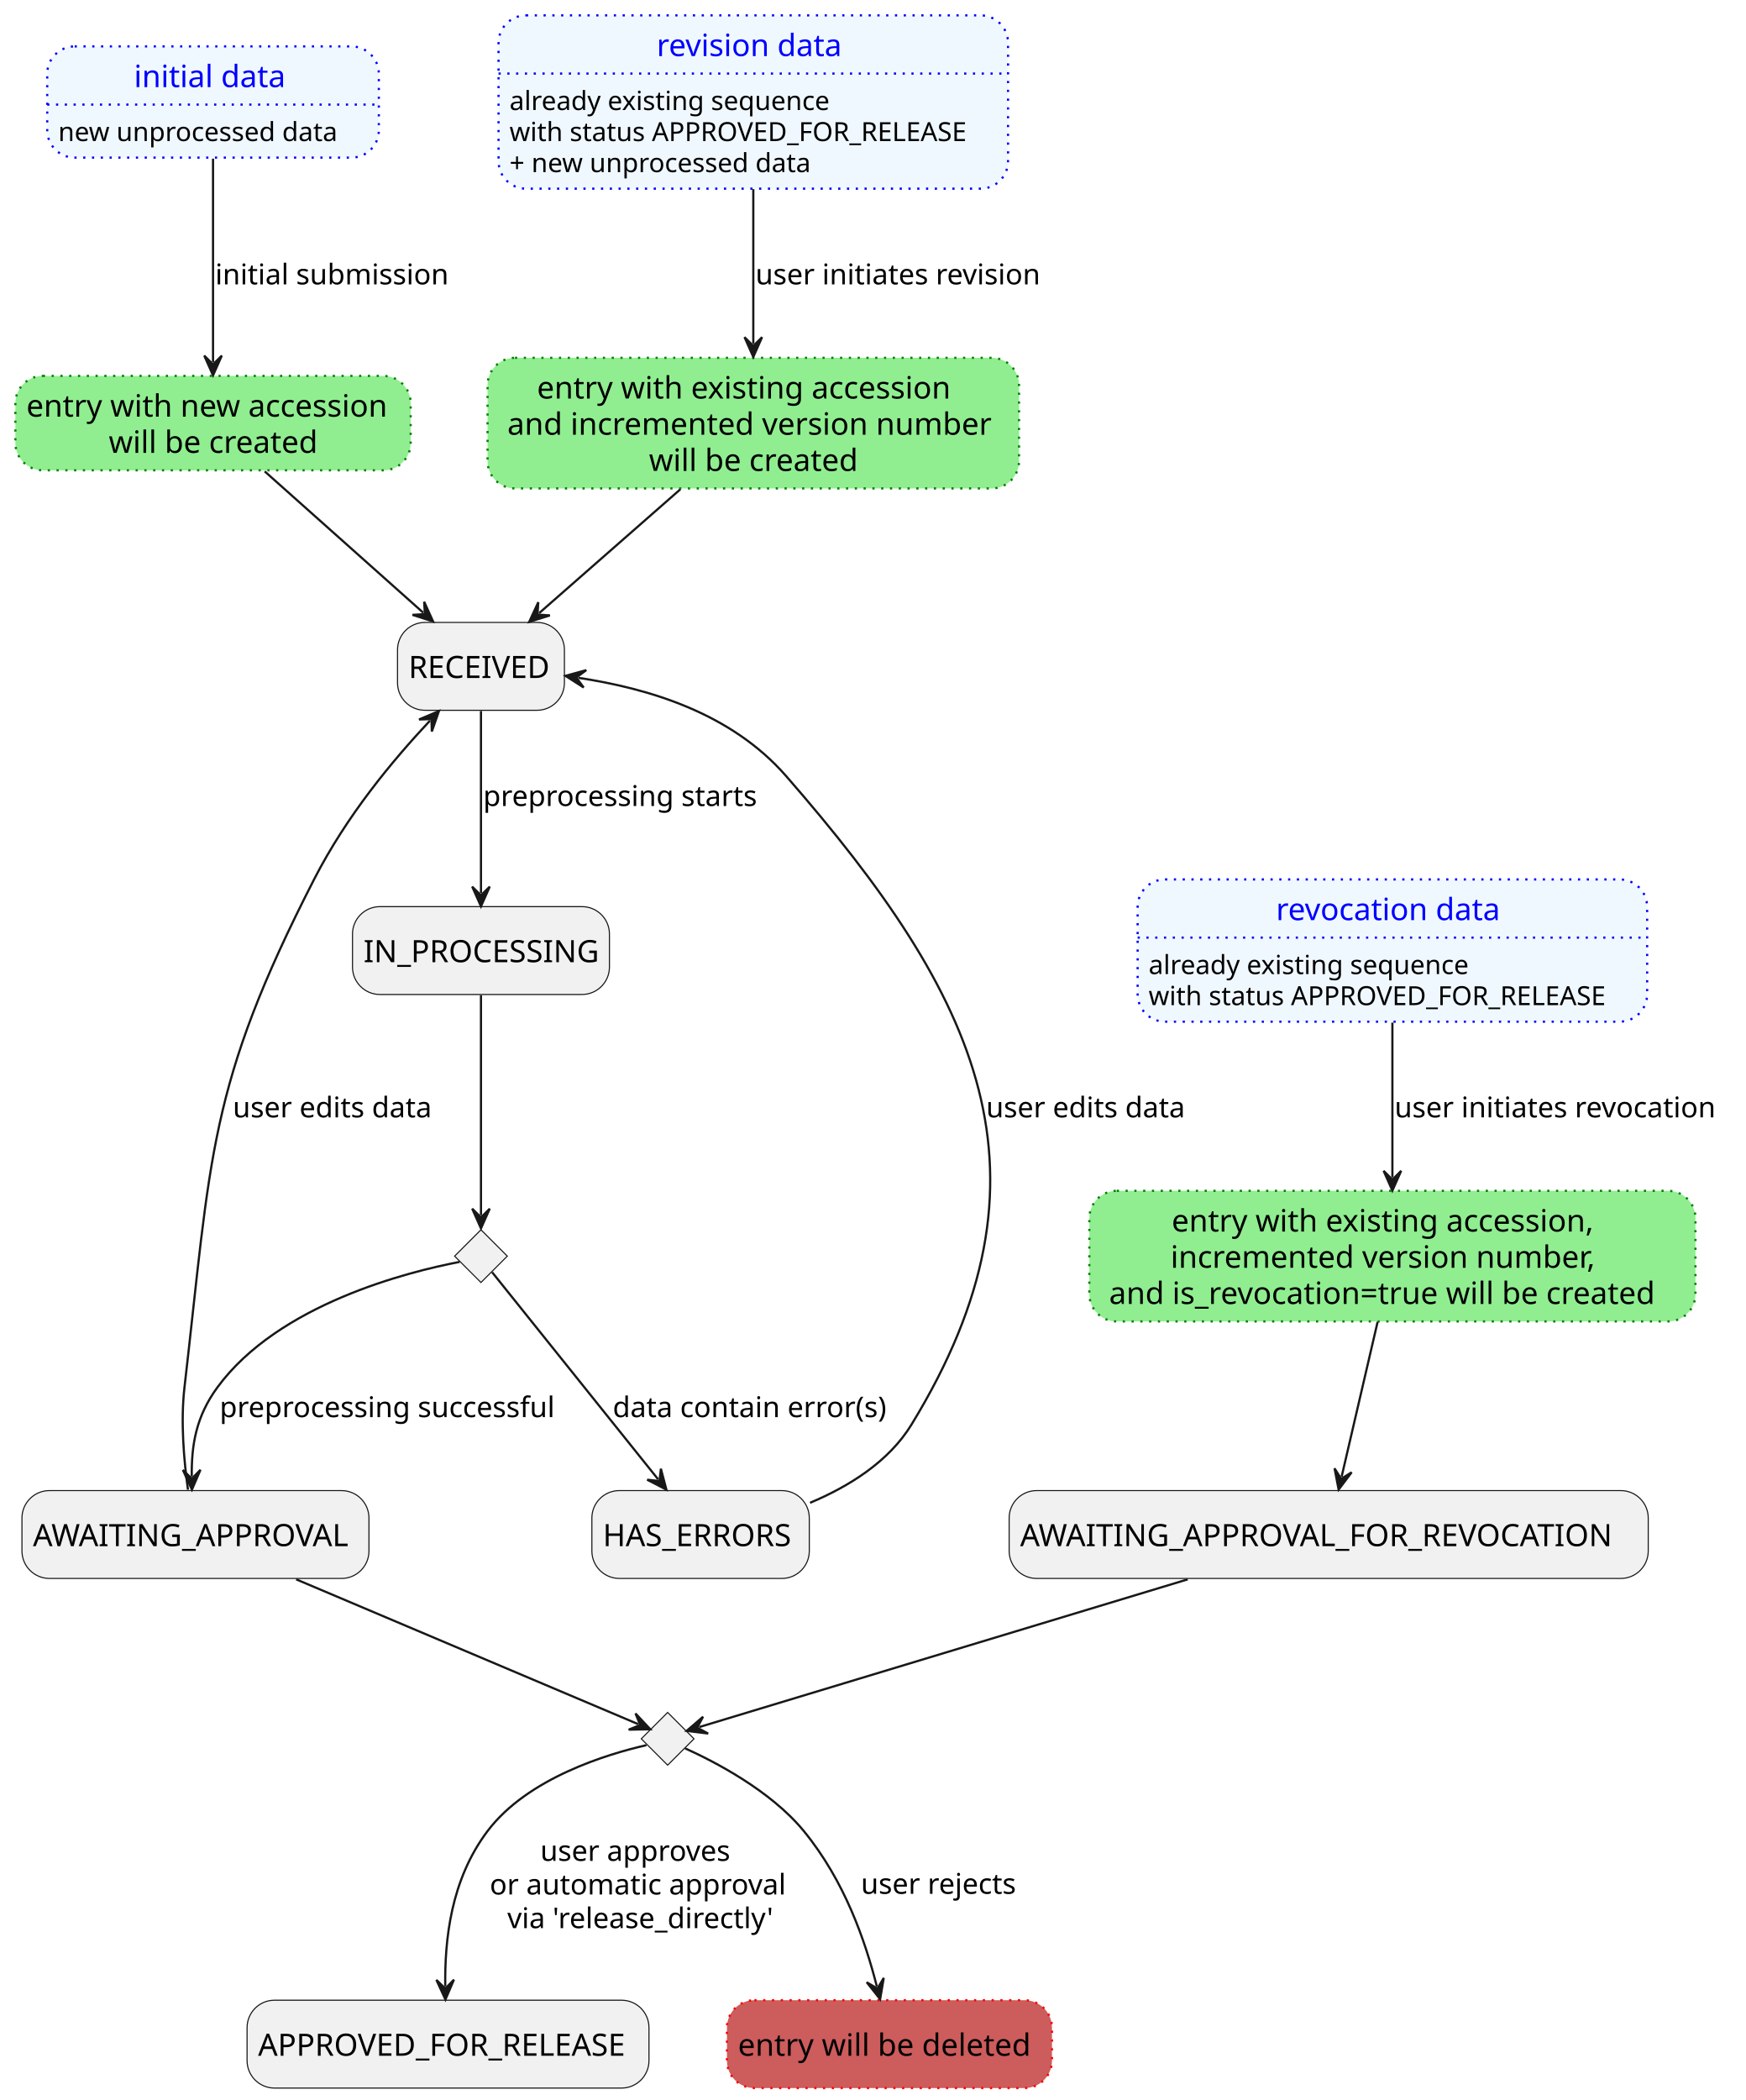
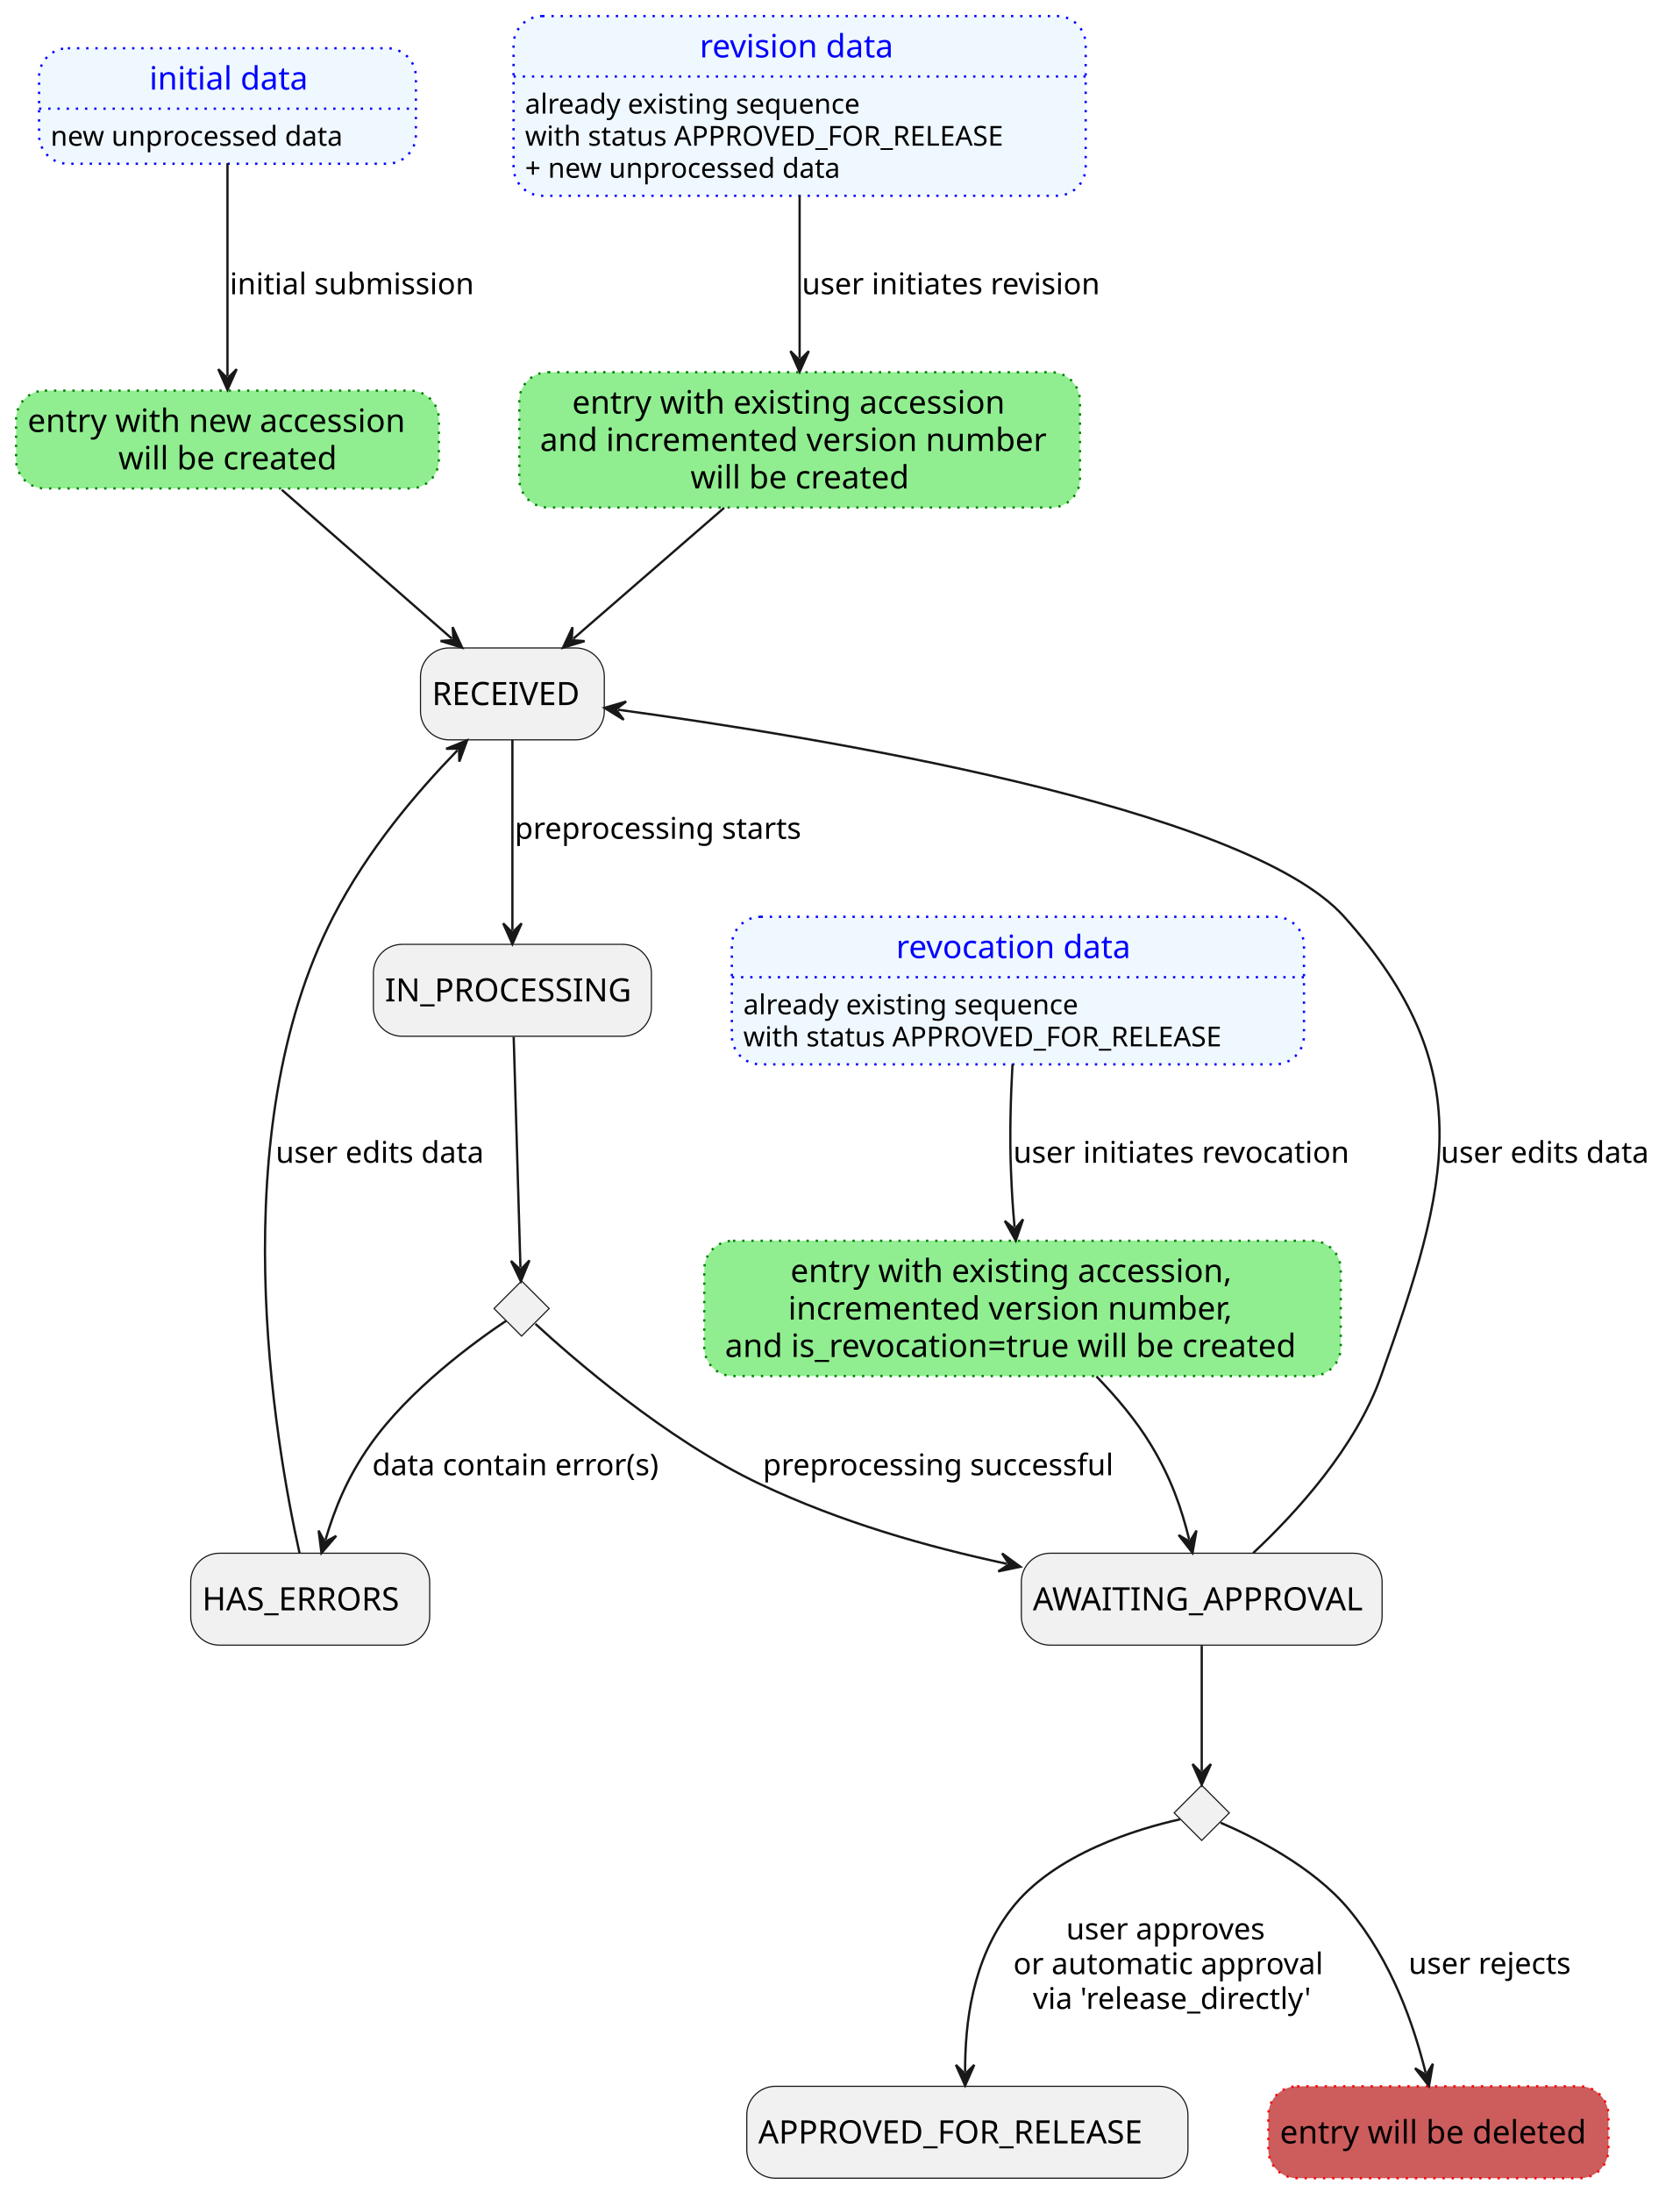
- <svg xmlns="http://www.w3.org/2000/svg" contentStyleType="text/css" height="956px" preserveAspectRatio="none" style="width:795px;height:956px;background:#FFFFFF;" version="1.1" viewBox="0 0 795 956" width="795px" zoomAndPan="magnify">
+ <svg xmlns="http://www.w3.org/2000/svg" contentStyleType="text/css" height="954px" preserveAspectRatio="none" style="width:731px;height:954px;background:#FFFFFF;" version="1.1" viewBox="0 0 731 954" width="731px" zoomAndPan="magnify">
  <defs />
  <g>
    <g id="INITIAL_DATA">
-       <rect fill="#F0F8FF" height="50.621" rx="12.5" ry="12.5" style="stroke:#0000FF;stroke-width:1.0;stroke-dasharray:1.0,3.0;" width="151" x="21.5" y="21.13" />
-       <line style="stroke:#0000FF;stroke-width:1.0;stroke-dasharray:1.0,3.0;" x1="21.5" x2="172.5" y1="47.618" y2="47.618" />
-       <text fill="#0000FF" font-family="sans-serif" font-size="14" lengthAdjust="spacing" textLength="72" x="61" y="39.665">initial data</text>
-       <text fill="#000000" font-family="sans-serif" font-size="12" lengthAdjust="spacing" textLength="131" x="26.5" y="64.22">new unprocessed data</text>
+       <rect fill="#F0F8FF" height="50.266" rx="12.5" ry="12.5" style="stroke:#0000FF;stroke-width:1.0;stroke-dasharray:1.0,3.0;" width="164" x="17" y="21" />
+       <line style="stroke:#0000FF;stroke-width:1.0;stroke-dasharray:1.0,3.0;" x1="17" x2="181" y1="47.297" y2="47.297" />
+       <text fill="#0000FF" font-family="sans-serif" font-size="14" lengthAdjust="spacing" textLength="68" x="65" y="38.995">initial data</text>
+       <text fill="#000000" font-family="sans-serif" font-size="12" lengthAdjust="spacing" textLength="144" x="22" y="63.435">new unprocessed data</text>
    </g>
    <g id="REVISION_DATA">
-       <rect fill="#F0F8FF" height="78.887" rx="12.5" ry="12.5" style="stroke:#0000FF;stroke-width:1.0;stroke-dasharray:1.0,3.0;" width="232" x="227" y="7" />
-       <line style="stroke:#0000FF;stroke-width:1.0;stroke-dasharray:1.0,3.0;" x1="227" x2="459" y1="33.488" y2="33.488" />
-       <text fill="#0000FF" font-family="sans-serif" font-size="14" lengthAdjust="spacing" textLength="88" x="299" y="25.535">revision data</text>
-       <text fill="#000000" font-family="sans-serif" font-size="12" lengthAdjust="spacing" textLength="150" x="232" y="50.09">already existing sequence</text>
-       <text fill="#000000" font-family="sans-serif" font-size="12" lengthAdjust="spacing" textLength="212" x="232" y="64.223">with status APPROVED_FOR_RELEASE</text>
-       <text fill="#000000" font-family="sans-serif" font-size="12" lengthAdjust="spacing" textLength="145" x="232" y="78.356">+ new unprocessed data</text>
+       <rect fill="#F0F8FF" height="78.203" rx="12.5" ry="12.5" style="stroke:#0000FF;stroke-width:1.0;stroke-dasharray:1.0,3.0;" width="249" x="223.5" y="7" />
+       <line style="stroke:#0000FF;stroke-width:1.0;stroke-dasharray:1.0,3.0;" x1="223.5" x2="472.5" y1="33.297" y2="33.297" />
+       <text fill="#0000FF" font-family="sans-serif" font-size="14" lengthAdjust="spacing" textLength="87" x="304.5" y="24.995">revision data</text>
+       <text fill="#000000" font-family="sans-serif" font-size="12" lengthAdjust="spacing" textLength="164" x="228.5" y="49.435">already existing sequence</text>
+       <text fill="#000000" font-family="sans-serif" font-size="12" lengthAdjust="spacing" textLength="229" x="228.5" y="63.404">with status APPROVED_FOR_RELEASE</text>
+       <text fill="#000000" font-family="sans-serif" font-size="12" lengthAdjust="spacing" textLength="158" x="228.5" y="77.373">+ new unprocessed data</text>
    </g>
    <g id="REVOKED_DATA">
-       <rect fill="#F0F8FF" height="64.754" rx="12.5" ry="12.5" style="stroke:#0000FF;stroke-width:1.0;stroke-dasharray:1.0,3.0;" width="232" x="518" y="400.35" />
-       <line style="stroke:#0000FF;stroke-width:1.0;stroke-dasharray:1.0,3.0;" x1="518" x2="750" y1="426.838" y2="426.838" />
-       <text fill="#0000FF" font-family="sans-serif" font-size="14" lengthAdjust="spacing" textLength="106" x="581" y="418.885">revocation data</text>
-       <text fill="#000000" font-family="sans-serif" font-size="12" lengthAdjust="spacing" textLength="150" x="523" y="443.44">already existing sequence</text>
-       <text fill="#000000" font-family="sans-serif" font-size="12" lengthAdjust="spacing" textLength="212" x="523" y="457.573">with status APPROVED_FOR_RELEASE</text>
+       <rect fill="#F0F8FF" height="64.234" rx="12.5" ry="12.5" style="stroke:#0000FF;stroke-width:1.0;stroke-dasharray:1.0,3.0;" width="249" x="318.5" y="399" />
+       <line style="stroke:#0000FF;stroke-width:1.0;stroke-dasharray:1.0,3.0;" x1="318.5" x2="567.5" y1="425.297" y2="425.297" />
+       <text fill="#0000FF" font-family="sans-serif" font-size="14" lengthAdjust="spacing" textLength="106" x="390" y="416.995">revocation data</text>
+       <text fill="#000000" font-family="sans-serif" font-size="12" lengthAdjust="spacing" textLength="164" x="323.5" y="441.435">already existing sequence</text>
+       <text fill="#000000" font-family="sans-serif" font-size="12" lengthAdjust="spacing" textLength="229" x="323.5" y="455.404">with status APPROVED_FOR_RELEASE</text>
    </g>
-     <rect fill="#F1F1F1" height="40" rx="12.5" ry="12.5" style="stroke:#181818;stroke-width:0.5;" width="291" x="459.5" y="678.57" />
-     <text fill="#000000" font-family="sans-serif" font-size="14" lengthAdjust="spacing" textLength="281" x="464.5" y="703.861">AWAITING_APPROVAL_FOR_REVOCATION</text>
-     <rect fill="#F1F1F1" height="40" rx="12.5" ry="12.5" style="stroke:#181818;stroke-width:0.5;" width="76" x="181" y="283.35" />
-     <text fill="#000000" font-family="sans-serif" font-size="14" lengthAdjust="spacing" textLength="66" x="186" y="308.641">RECEIVED</text>
-     <rect fill="#F1F1F1" height="40" rx="12.5" ry="12.5" style="stroke:#181818;stroke-width:0.5;" width="117" x="160.5" y="412.73" />
-     <text fill="#000000" font-family="sans-serif" font-size="14" lengthAdjust="spacing" textLength="107" x="165.5" y="438.021">IN_PROCESSING</text>
-     <rect fill="#F1F1F1" height="40" rx="12.5" ry="12.5" style="stroke:#181818;stroke-width:0.5;" width="99" x="269.5" y="678.57" />
-     <text fill="#000000" font-family="sans-serif" font-size="14" lengthAdjust="spacing" textLength="89" x="274.5" y="703.861">HAS_ERRORS</text>
-     <rect fill="#F1F1F1" height="40" rx="12.5" ry="12.5" style="stroke:#181818;stroke-width:0.5;" width="183" x="112.5" y="910.57" />
-     <text fill="#000000" font-family="sans-serif" font-size="14" lengthAdjust="spacing" textLength="173" x="117.5" y="935.861">APPROVED_FOR_RELEASE</text>
-     <rect fill="#F1F1F1" height="40" rx="12.5" ry="12.5" style="stroke:#181818;stroke-width:0.5;" width="158" x="10" y="678.57" />
-     <text fill="#000000" font-family="sans-serif" font-size="14" lengthAdjust="spacing" textLength="148" x="15" y="703.861">AWAITING_APPROVAL</text>
-     <rect fill="#90EE90" height="42.977" rx="12.5" ry="12.5" style="stroke:#008000;stroke-width:1.0;stroke-dasharray:1.0,3.0;" width="180" x="7" y="171.13" />
-     <text fill="#000000" font-family="sans-serif" font-size="14" lengthAdjust="spacing" textLength="170" x="12" y="189.665">entry with new accession</text>
-     <text fill="#000000" font-family="sans-serif" font-size="14" lengthAdjust="spacing" textLength="99" x="49.5" y="206.153">will be created</text>
-     <rect fill="#90EE90" height="59.465" rx="12.5" ry="12.5" style="stroke:#008000;stroke-width:1.0;stroke-dasharray:1.0,3.0;" width="242" x="222" y="162.89" />
-     <text fill="#000000" font-family="sans-serif" font-size="14" lengthAdjust="spacing" textLength="197" x="244.5" y="181.425">entry with existing accession</text>
-     <text fill="#000000" font-family="sans-serif" font-size="14" lengthAdjust="spacing" textLength="228" x="231" y="197.913">and incremented version number</text>
-     <text fill="#000000" font-family="sans-serif" font-size="14" lengthAdjust="spacing" textLength="99" x="295.5" y="214.402">will be created</text>
-     <rect fill="#90EE90" height="59.465" rx="12.5" ry="12.5" style="stroke:#008000;stroke-width:1.0;stroke-dasharray:1.0,3.0;" width="276" x="496" y="542.11" />
-     <text fill="#000000" font-family="sans-serif" font-size="14" lengthAdjust="spacing" textLength="201" x="533.5" y="560.645">entry with existing accession,</text>
-     <text fill="#000000" font-family="sans-serif" font-size="14" lengthAdjust="spacing" textLength="202" x="533" y="577.133">incremented version number,</text>
-     <text fill="#000000" font-family="sans-serif" font-size="14" lengthAdjust="spacing" textLength="262" x="505" y="593.622">and is_revocation=true will be created</text>
-     <rect fill="#CD5C5C" height="40" rx="12.5" ry="12.5" style="stroke:#FF0000;stroke-width:1.0;stroke-dasharray:1.0,3.0;" width="148" x="331" y="910.57" />
-     <text fill="#000000" font-family="sans-serif" font-size="14" lengthAdjust="spacing" textLength="138" x="336" y="935.861">entry will be deleted</text>
+     <rect fill="#F1F1F1" height="40" rx="12.5" ry="12.5" style="stroke:#181818;stroke-width:0.5;" width="80" x="183" y="282" />
+     <text fill="#000000" font-family="sans-serif" font-size="14" lengthAdjust="spacing" textLength="70" x="188" y="306.847">RECEIVED</text>
+     <rect fill="#F1F1F1" height="40" rx="12.5" ry="12.5" style="stroke:#181818;stroke-width:0.5;" width="121" x="162.5" y="411" />
+     <text fill="#000000" font-family="sans-serif" font-size="14" lengthAdjust="spacing" textLength="111" x="167.5" y="435.847">IN_PROCESSING</text>
+     <rect fill="#F1F1F1" height="40" rx="12.5" ry="12.5" style="stroke:#181818;stroke-width:0.5;" width="104" x="83" y="676" />
+     <text fill="#000000" font-family="sans-serif" font-size="14" lengthAdjust="spacing" textLength="94" x="88" y="700.847">HAS_ERRORS</text>
+     <rect fill="#F1F1F1" height="40" rx="12.5" ry="12.5" style="stroke:#181818;stroke-width:0.5;" width="192" x="325" y="908" />
+     <text fill="#000000" font-family="sans-serif" font-size="14" lengthAdjust="spacing" textLength="182" x="330" y="932.847">APPROVED_FOR_RELEASE</text>
+     <rect fill="#F1F1F1" height="40" rx="12.5" ry="12.5" style="stroke:#181818;stroke-width:0.5;" width="157" x="444.5" y="676" />
+     <text fill="#000000" font-family="sans-serif" font-size="14" lengthAdjust="spacing" textLength="147" x="449.5" y="700.847">AWAITING_APPROVAL</text>
+     <rect fill="#90EE90" height="42.594" rx="12.5" ry="12.5" style="stroke:#008000;stroke-width:1.0;stroke-dasharray:1.0,3.0;" width="184" x="7" y="170" />
+     <text fill="#000000" font-family="sans-serif" font-size="14" lengthAdjust="spacing" textLength="174" x="12" y="187.995">entry with new accession</text>
+     <text fill="#000000" font-family="sans-serif" font-size="14" lengthAdjust="spacing" textLength="99" x="51.5" y="204.292">will be created</text>
+     <rect fill="#90EE90" height="58.891" rx="12.5" ry="12.5" style="stroke:#008000;stroke-width:1.0;stroke-dasharray:1.0,3.0;" width="244" x="226" y="162" />
+     <text fill="#000000" font-family="sans-serif" font-size="14" lengthAdjust="spacing" textLength="198" x="249" y="179.995">entry with existing accession</text>
+     <text fill="#000000" font-family="sans-serif" font-size="14" lengthAdjust="spacing" textLength="230" x="235" y="196.292">and incremented version number</text>
+     <text fill="#000000" font-family="sans-serif" font-size="14" lengthAdjust="spacing" textLength="99" x="300.5" y="212.589">will be created</text>
+     <rect fill="#90EE90" height="58.891" rx="12.5" ry="12.5" style="stroke:#008000;stroke-width:1.0;stroke-dasharray:1.0,3.0;" width="277" x="306.5" y="540" />
+     <text fill="#000000" font-family="sans-serif" font-size="14" lengthAdjust="spacing" textLength="202" x="344" y="557.995">entry with existing accession,</text>
+     <text fill="#000000" font-family="sans-serif" font-size="14" lengthAdjust="spacing" textLength="204" x="343" y="574.292">incremented version number,</text>
+     <text fill="#000000" font-family="sans-serif" font-size="14" lengthAdjust="spacing" textLength="263" x="315.5" y="590.589">and is_revocation=true will be created</text>
+     <rect fill="#CD5C5C" height="40" rx="12.5" ry="12.5" style="stroke:#FF0000;stroke-width:1.0;stroke-dasharray:1.0,3.0;" width="148" x="552" y="908" />
+     <text fill="#000000" font-family="sans-serif" font-size="14" lengthAdjust="spacing" textLength="138" x="557" y="932.847">entry will be deleted</text>
    <g id="elem_is_error">
-       <polygon fill="#F1F1F1" points="219,559.84,231,571.84,219,583.84,207,571.84,219,559.84" style="stroke:#181818;stroke-width:0.5;" />
+       <polygon fill="#F1F1F1" points="227,557.5,239,569.5,227,581.5,215,569.5,227,557.5" style="stroke:#181818;stroke-width:0.5;" />
    </g>
    <g id="elem_is_approved">
-       <polygon fill="#F1F1F1" points="304,779.57,316,791.57,304,803.57,292,791.57,304,779.57" style="stroke:#181818;stroke-width:0.5;" />
+       <polygon fill="#F1F1F1" points="523,777,535,789,523,801,511,789,523,777" style="stroke:#181818;stroke-width:0.5;" />
    </g>
    <g id="link_INITIAL_DATA_CREATING_SUBMIT">
-       <path d="M97,72.23 C97,100.08 97,138.81 97,164.89 " fill="none" id="INITIAL_DATA-to-CREATING_SUBMIT" style="stroke:#181818;stroke-width:1.0;" />
-       <polygon fill="#181818" points="97,170.89,101,161.89,97,165.89,93,161.89,97,170.89" style="stroke:#181818;stroke-width:1.0;" />
-       <text fill="#000000" font-family="sans-serif" font-size="13" lengthAdjust="spacing" textLength="113" x="98" y="129.458">initial submission</text>
+       <path d="M99,71.02 C99,98.62 99,137.48 99,163.67 " fill="none" id="INITIAL_DATA-to-CREATING_SUBMIT" style="stroke:#181818;stroke-width:1.0;" />
+       <polygon fill="#181818" points="99,169.67,103,160.67,99,164.67,95,160.67,99,169.67" style="stroke:#181818;stroke-width:1.0;" />
+       <text fill="#000000" font-family="sans-serif" font-size="13" lengthAdjust="spacing" textLength="109" x="100" y="128.067">initial submission</text>
    </g>
    <g id="link_CREATING_SUBMIT_RECEIVED">
-       <path d="M120.52,214.58 C142.68,234.33 171.131,259.688 192.71,278.918 " fill="none" id="CREATING_SUBMIT-to-RECEIVED" style="stroke:#181818;stroke-width:1.0;" />
-       <polygon fill="#181818" points="197.19,282.91,193.132,273.936,193.457,279.584,187.81,279.909,197.19,282.91" style="stroke:#181818;stroke-width:1.0;" />
+       <path d="M122.62,213.16 C145.24,232.96 174.594,258.65 196.624,277.92 " fill="none" id="CREATING_SUBMIT-to-RECEIVED" style="stroke:#181818;stroke-width:1.0;" />
+       <polygon fill="#181818" points="201.14,281.87,196.999,272.934,197.377,278.578,191.732,278.955,201.14,281.87" style="stroke:#181818;stroke-width:1.0;" />
    </g>
    <g id="link_REVISION_DATA_CREATING_REVISE">
-       <path d="M343,86.08 C343,110.1 343,134.49 343,156.49 " fill="none" id="REVISION_DATA-to-CREATING_REVISE" style="stroke:#181818;stroke-width:1.0;" />
-       <polygon fill="#181818" points="343,162.49,347,153.49,343,157.49,339,153.49,343,162.49" style="stroke:#181818;stroke-width:1.0;" />
-       <text fill="#000000" font-family="sans-serif" font-size="13" lengthAdjust="spacing" textLength="136" x="344" y="129.458">user initiates revision</text>
+       <path d="M348,85.08 C348,109.16 348,133.78 348,155.81 " fill="none" id="REVISION_DATA-to-CREATING_REVISE" style="stroke:#181818;stroke-width:1.0;" />
+       <polygon fill="#181818" points="348,161.81,352,152.81,348,156.81,344,152.81,348,161.81" style="stroke:#181818;stroke-width:1.0;" />
+       <text fill="#000000" font-family="sans-serif" font-size="13" lengthAdjust="spacing" textLength="135" x="349" y="128.067">user initiates revision</text>
    </g>
    <g id="link_CREATING_REVISE_RECEIVED">
-       <path d="M309.77,222.76 C287.96,241.88 264.561,262.394 245.481,279.124 " fill="none" id="CREATING_REVISE-to-RECEIVED" style="stroke:#181818;stroke-width:1.0;" />
-       <polygon fill="#181818" points="240.97,283.08,250.374,280.154,244.73,279.784,245.1,274.139,240.97,283.08" style="stroke:#181818;stroke-width:1.0;" />
+       <path d="M315.16,221.01 C293.02,240.22 268.962,261.108 249.532,277.968 " fill="none" id="CREATING_REVISE-to-RECEIVED" style="stroke:#181818;stroke-width:1.0;" />
+       <polygon fill="#181818" points="245,281.9,254.419,279.023,248.776,278.623,249.176,272.98,245,281.9" style="stroke:#181818;stroke-width:1.0;" />
    </g>
    <g id="link_REVOKED_DATA_CREATING_REVOKE">
-       <path d="M634,465.53 C634,488.63 634,513.63 634,536.01 " fill="none" id="REVOKED_DATA-to-CREATING_REVOKE" style="stroke:#181818;stroke-width:1.0;" />
-       <polygon fill="#181818" points="634,542.01,638,533.01,634,537.01,630,533.01,634,542.01" style="stroke:#181818;stroke-width:1.0;" />
-       <text fill="#000000" font-family="sans-serif" font-size="13" lengthAdjust="spacing" textLength="152" x="635" y="508.678">user initiates revocation</text>
+       <path d="M440.65,463.13 C439.86,477.41 439.34,494.57 440,510 C440.42,519.78 440.686,524.474 441.536,533.994 " fill="none" id="REVOKED_DATA-to-CREATING_REVOKE" style="stroke:#181818;stroke-width:1.0;" />
+       <polygon fill="#181818" points="442.07,539.97,445.254,530.65,441.625,534.99,437.286,531.361,442.07,539.97" style="stroke:#181818;stroke-width:1.0;" />
+       <text fill="#000000" font-family="sans-serif" font-size="13" lengthAdjust="spacing" textLength="153" x="441" y="506.067">user initiates revocation</text>
    </g>
-     <g id="link_CREATING_REVOKE_AWAITING_APPROVAL_FOR_REVOCATION">
-       <path d="M627.27,601.77 C621.82,625.23 615.64,651.806 610.88,672.266 " fill="none" id="CREATING_REVOKE-to-AWAITING_APPROVAL_FOR_REVOCATION" style="stroke:#181818;stroke-width:1.0;" />
-       <polygon fill="#181818" points="609.52,678.11,615.455,670.25,610.653,673.24,607.663,668.438,609.52,678.11" style="stroke:#181818;stroke-width:1.0;" />
-     </g>
-     <g id="link_AWAITING_APPROVAL_FOR_REVOCATION_is_approved">
-       <path d="M540.8,718.98 C465.17,741.84 351.383,776.243 318.413,786.213 " fill="none" id="AWAITING_APPROVAL_FOR_REVOCATION-to-is_approved" style="stroke:#181818;stroke-width:1.0;" />
-       <polygon fill="#181818" points="312.67,787.95,322.442,789.174,317.456,786.503,320.127,781.516,312.67,787.95" style="stroke:#181818;stroke-width:1.0;" />
+     <g id="link_CREATING_REVOKE_AWAITING_APPROVAL">
+       <path d="M477.15,599.02 C485.8,607.95 494.54,618.28 501,629 C509.79,643.58 514.133,656.297 517.543,670.017 " fill="none" id="CREATING_REVOKE-to-AWAITING_APPROVAL" style="stroke:#181818;stroke-width:1.0;" />
+       <polygon fill="#181818" points="518.99,675.84,520.701,666.141,517.784,670.988,512.937,668.071,518.99,675.84" style="stroke:#181818;stroke-width:1.0;" />
    </g>
    <g id="link_RECEIVED_IN_PROCESSING">
-       <path d="M219,323.7 C219,347.78 219,382.65 219,406.62 " fill="none" id="RECEIVED-to-IN_PROCESSING" style="stroke:#181818;stroke-width:1.0;" />
-       <polygon fill="#181818" points="219,412.62,223,403.62,219,407.62,215,403.62,219,412.62" style="stroke:#181818;stroke-width:1.0;" />
-       <text fill="#000000" font-family="sans-serif" font-size="13" lengthAdjust="spacing" textLength="129" x="220" y="366.918">preprocessing starts</text>
+       <path d="M223,322.01 C223,345.96 223,380.85 223,404.86 " fill="none" id="RECEIVED-to-IN_PROCESSING" style="stroke:#181818;stroke-width:1.0;" />
+       <polygon fill="#181818" points="223,410.86,227,401.86,223,405.86,219,401.86,223,410.86" style="stroke:#181818;stroke-width:1.0;" />
+       <text fill="#000000" font-family="sans-serif" font-size="13" lengthAdjust="spacing" textLength="131" x="224" y="365.067">preprocessing starts</text>
    </g>
    <g id="link_IN_PROCESSING_is_error">
-       <path d="M219,453.08 C219,482.02 219,529.67 219,553.23 " fill="none" id="IN_PROCESSING-to-is_error" style="stroke:#181818;stroke-width:1.0;" />
-       <polygon fill="#181818" points="219,559.23,223,550.23,219,554.23,215,550.23,219,559.23" style="stroke:#181818;stroke-width:1.0;" />
+       <path d="M223.56,451.27 C224.42,480.37 225.836,528.582 226.506,551.663 " fill="none" id="IN_PROCESSING-to-is_error" style="stroke:#181818;stroke-width:1.0;" />
+       <polygon fill="#181818" points="226.68,557.66,230.417,548.548,226.535,552.662,222.421,548.78,226.68,557.66" style="stroke:#181818;stroke-width:1.0;" />
    </g>
    <g id="link_is_error_HAS_ERRORS">
-       <path d="M224.1,579.19 C238.58,597.27 276.687,644.789 299.676,673.459 " fill="none" id="is_error-to-HAS_ERRORS" style="stroke:#181818;stroke-width:1.0;" />
-       <polygon fill="#181818" points="303.43,678.14,300.92,668.616,300.302,674.239,294.679,673.621,303.43,678.14" style="stroke:#181818;stroke-width:1.0;" />
-       <text fill="#000000" font-family="sans-serif" font-size="13" lengthAdjust="spacing" textLength="127" x="279" y="645.138">data contain error(s)</text>
+       <path d="M220.26,574.85 C207.15,583.61 178.03,604.66 161,629 C150.98,643.33 145.796,656.324 141.636,670.174 " fill="none" id="is_error-to-HAS_ERRORS" style="stroke:#181818;stroke-width:1.0;" />
+       <polygon fill="#181818" points="139.91,675.92,146.33,668.451,141.348,671.131,138.668,666.15,139.91,675.92" style="stroke:#181818;stroke-width:1.0;" />
+       <text fill="#000000" font-family="sans-serif" font-size="13" lengthAdjust="spacing" textLength="132" x="162" y="642.067">data contain error(s)</text>
    </g>
    <g id="link_HAS_ERRORS_RECEIVED">
-       <path d="M368.84,684.13 C386.57,676.69 404.69,665.41 415,648.57 C484.78,534.61 445.81,454.08 358,353.35 C332.7,324.32 295.031,313.394 263.401,308.574 " fill="none" id="HAS_ERRORS-to-RECEIVED" style="stroke:#181818;stroke-width:1.0;" />
-       <polygon fill="#181818" points="257.47,307.67,265.765,312.98,262.413,308.423,266.97,305.072,257.47,307.67" style="stroke:#181818;stroke-width:1.0;" />
-       <text fill="#000000" font-family="sans-serif" font-size="13" lengthAdjust="spacing" textLength="93" x="449" y="508.678">user edits data</text>
+       <path d="M130.36,675.95 C119.45,626.79 96.57,492.91 145,399 C160.25,369.42 181.458,344.772 199.108,326.532 " fill="none" id="HAS_ERRORS-to-RECEIVED" style="stroke:#181818;stroke-width:1.0;" />
+       <polygon fill="#181818" points="203.28,322.22,194.147,325.906,199.803,325.813,199.896,331.469,203.28,322.22" style="stroke:#181818;stroke-width:1.0;" />
+       <text fill="#000000" font-family="sans-serif" font-size="13" lengthAdjust="spacing" textLength="96" x="120" y="506.067">user edits data</text>
    </g>
    <g id="link_AWAITING_APPROVAL_RECEIVED">
-       <path d="M85.59,678.18 C83.75,665.01 82.19,647.21 84,631.57 C96.19,526.22 94.63,494.73 143,400.35 C158.03,371.03 178.621,346.401 195.761,328.081 " fill="none" id="AWAITING_APPROVAL-to-RECEIVED" style="stroke:#181818;stroke-width:1.0;" />
-       <polygon fill="#181818" points="199.86,323.7,190.79,327.539,196.444,327.351,196.632,333.005,199.86,323.7" style="stroke:#181818;stroke-width:1.0;" />
-       <text fill="#000000" font-family="sans-serif" font-size="13" lengthAdjust="spacing" textLength="93" x="106" y="508.678">user edits data</text>
+       <path d="M545.38,675.92 C564.29,658.21 590.01,629.96 601,599 C630.84,514.97 644.45,465.47 585,399 C541.98,350.9 353.975,320.482 269.015,308.882 " fill="none" id="AWAITING_APPROVAL-to-RECEIVED" style="stroke:#181818;stroke-width:1.0;" />
+       <polygon fill="#181818" points="263.07,308.07,271.446,313.251,268.024,308.746,272.528,305.324,263.07,308.07" style="stroke:#181818;stroke-width:1.0;" />
+       <text fill="#000000" font-family="sans-serif" font-size="13" lengthAdjust="spacing" textLength="96" x="627" y="506.067">user edits data</text>
    </g>
    <g id="link_is_error_AWAITING_APPROVAL">
-       <path d="M209.28,574.47 C185.99,578.92 126.85,593.61 99,631.57 C89.2,644.93 87.148,657.96 87.318,672.15 " fill="none" id="is_error-to-AWAITING_APPROVAL" style="stroke:#181818;stroke-width:1.0;" />
-       <polygon fill="#181818" points="87.39,678.15,91.282,669.103,87.33,673.15,83.282,669.199,87.39,678.15" style="stroke:#181818;stroke-width:1.0;" />
-       <text fill="#000000" font-family="sans-serif" font-size="13" lengthAdjust="spacing" textLength="160" x="100" y="645.138">preprocessing successful</text>
+       <path d="M233.03,576.19 C248.22,590.2 289.8,626.66 331,646 C366.5,662.67 402.594,672.947 438.214,680.617 " fill="none" id="is_error-to-AWAITING_APPROVAL" style="stroke:#181818;stroke-width:1.0;" />
+       <polygon fill="#181818" points="444.08,681.88,436.124,676.075,439.192,680.827,434.44,683.896,444.08,681.88" style="stroke:#181818;stroke-width:1.0;" />
+       <text fill="#000000" font-family="sans-serif" font-size="13" lengthAdjust="spacing" textLength="160" x="332" y="642.067">preprocessing successful</text>
    </g>
    <g id="link_AWAITING_APPROVAL_is_approved">
-       <path d="M134.86,718.98 C187.64,741.32 264.844,774.001 290.575,784.891 " fill="none" id="AWAITING_APPROVAL-to-is_approved" style="stroke:#181818;stroke-width:1.0;" />
-       <polygon fill="#181818" points="296.1,787.23,289.371,780.038,291.495,785.281,286.253,787.406,296.1,787.23" style="stroke:#181818;stroke-width:1.0;" />
+       <path d="M523,716.3 C523,734.66 523,755.67 523,770.75 " fill="none" id="AWAITING_APPROVAL-to-is_approved" style="stroke:#181818;stroke-width:1.0;" />
+       <polygon fill="#181818" points="523,776.75,527,767.75,523,771.75,519,767.75,523,776.75" style="stroke:#181818;stroke-width:1.0;" />
    </g>
    <g id="link_is_approved_APPROVED_FOR_RELEASE">
-       <path d="M294.37,794.46 C276.94,798.42 240.31,809.3 222,833.57 C205.15,855.91 202.46,883.331 202.74,904.27 " fill="none" id="is_approved-to-APPROVED_FOR_RELEASE" style="stroke:#181818;stroke-width:1.0;" />
-       <polygon fill="#181818" points="202.82,910.27,206.699,901.217,202.753,905.27,198.7,901.324,202.82,910.27" style="stroke:#181818;stroke-width:1.0;" />
-       <text fill="#000000" font-family="sans-serif" font-size="13" lengthAdjust="spacing" textLength="88" x="246" y="847.138">user approves</text>
-       <text fill="#000000" font-family="sans-serif" font-size="13" lengthAdjust="spacing" textLength="138" x="223" y="862.449">or automatic approval</text>
-       <text fill="#000000" font-family="sans-serif" font-size="13" lengthAdjust="spacing" textLength="126" x="231" y="877.76">via 'release_directly'</text>
+       <path d="M513.55,791.81 C496.07,795.69 458.77,806.5 440,831 C422.95,853.25 419.979,880.7 420.019,901.67 " fill="none" id="is_approved-to-APPROVED_FOR_RELEASE" style="stroke:#181818;stroke-width:1.0;" />
+       <polygon fill="#181818" points="420.03,907.67,424.013,898.662,420.021,902.67,416.013,898.678,420.03,907.67" style="stroke:#181818;stroke-width:1.0;" />
+       <text fill="#000000" font-family="sans-serif" font-size="13" lengthAdjust="spacing" textLength="91" x="464" y="844.067">user approves</text>
+       <text fill="#000000" font-family="sans-serif" font-size="13" lengthAdjust="spacing" textLength="141" x="441" y="859.2">or automatic approval</text>
+       <text fill="#000000" font-family="sans-serif" font-size="13" lengthAdjust="spacing" textLength="128" x="449.5" y="874.332">via 'release_directly'</text>
    </g>
    <g id="link_is_approved_DELETION">
-       <path d="M311.96,795.92 C324.95,801.77 350.79,815 366,833.57 C384.69,856.39 393.953,883.557 399.263,904.317 " fill="none" id="is_approved-to-DELETION" style="stroke:#181818;stroke-width:1.0;" />
-       <polygon fill="#181818" points="400.75,910.13,402.395,900.419,399.511,905.286,394.644,902.402,400.75,910.13" style="stroke:#181818;stroke-width:1.0;" />
-       <text fill="#000000" font-family="sans-serif" font-size="13" lengthAdjust="spacing" textLength="73" x="392" y="862.138">user rejects</text>
+       <path d="M531.22,793.29 C544.64,799.03 571.31,812.12 587,831 C605.97,853.83 615.228,881.291 620.448,902.071 " fill="none" id="is_approved-to-DELETION" style="stroke:#181818;stroke-width:1.0;" />
+       <polygon fill="#181818" points="621.91,907.89,623.597,898.187,620.692,903.041,615.838,900.136,621.91,907.89" style="stroke:#181818;stroke-width:1.0;" />
+       <text fill="#000000" font-family="sans-serif" font-size="13" lengthAdjust="spacing" textLength="75" x="613" y="859.067">user rejects</text>
    </g>
  </g>
</svg>
